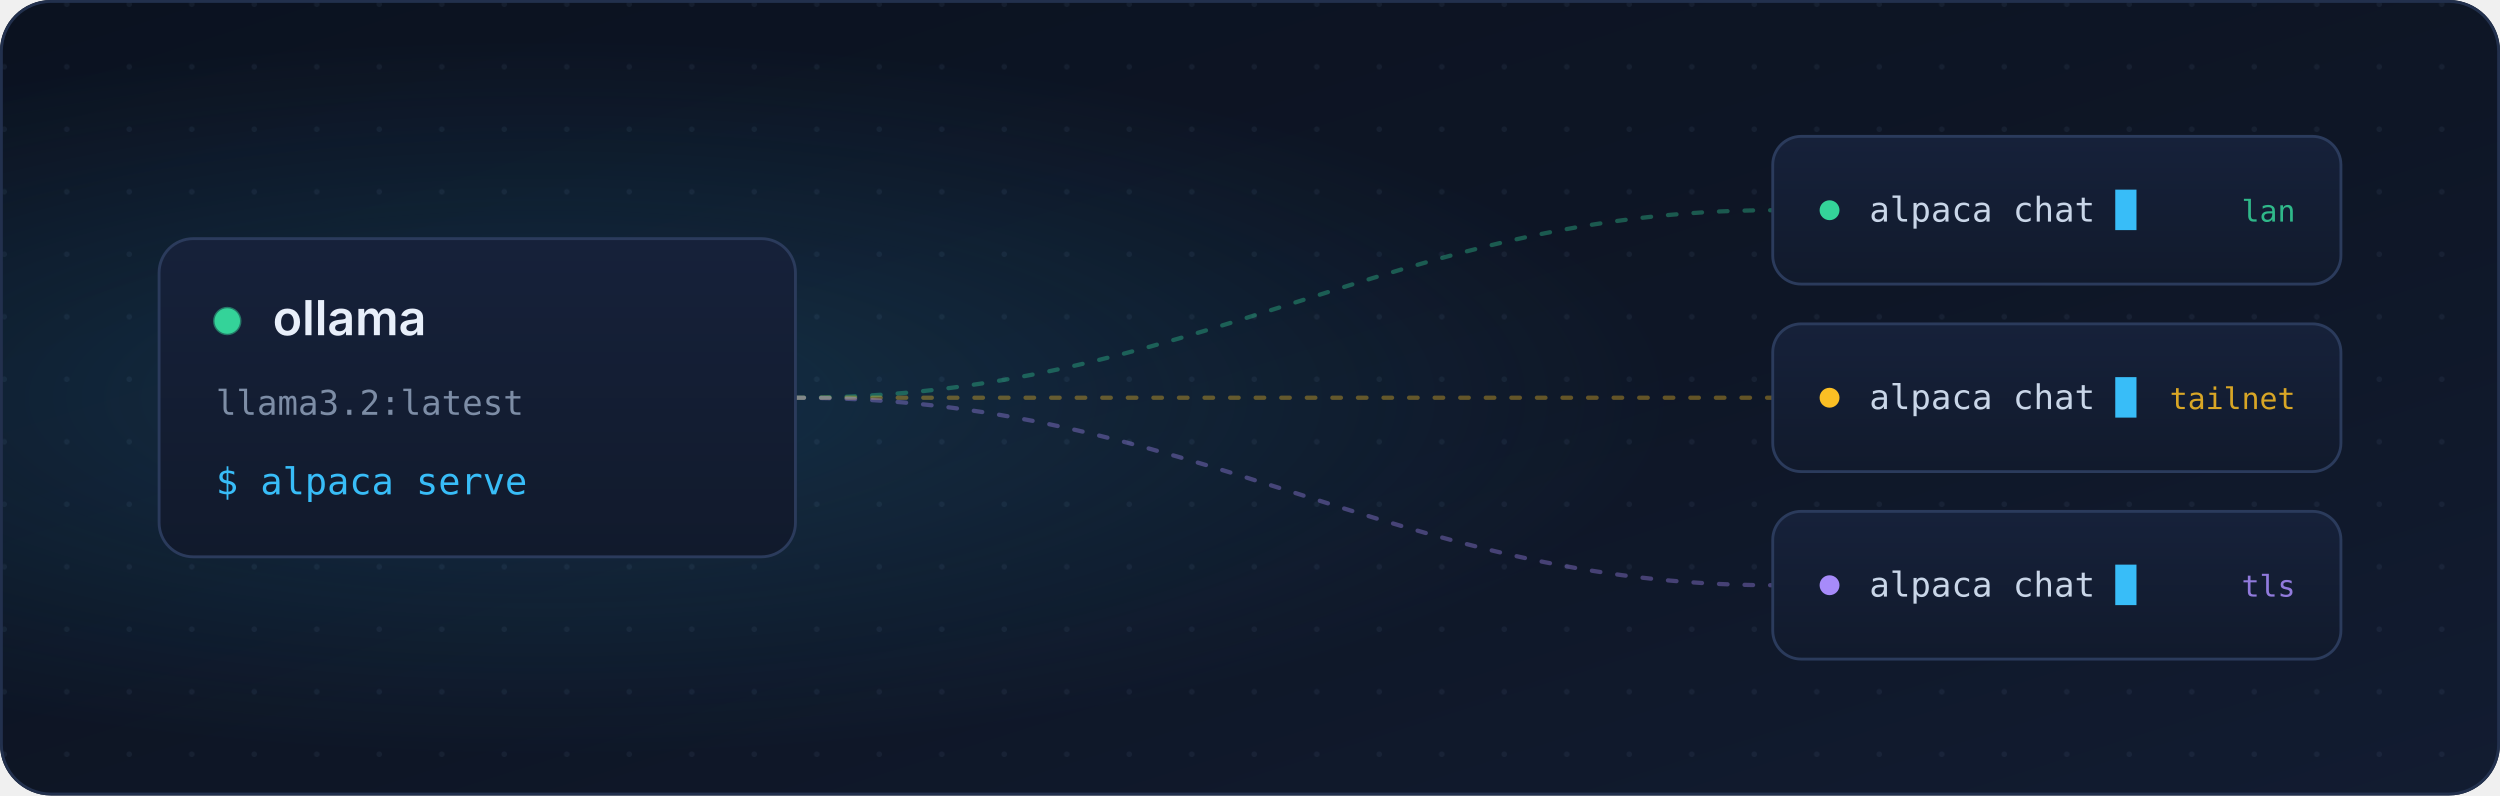
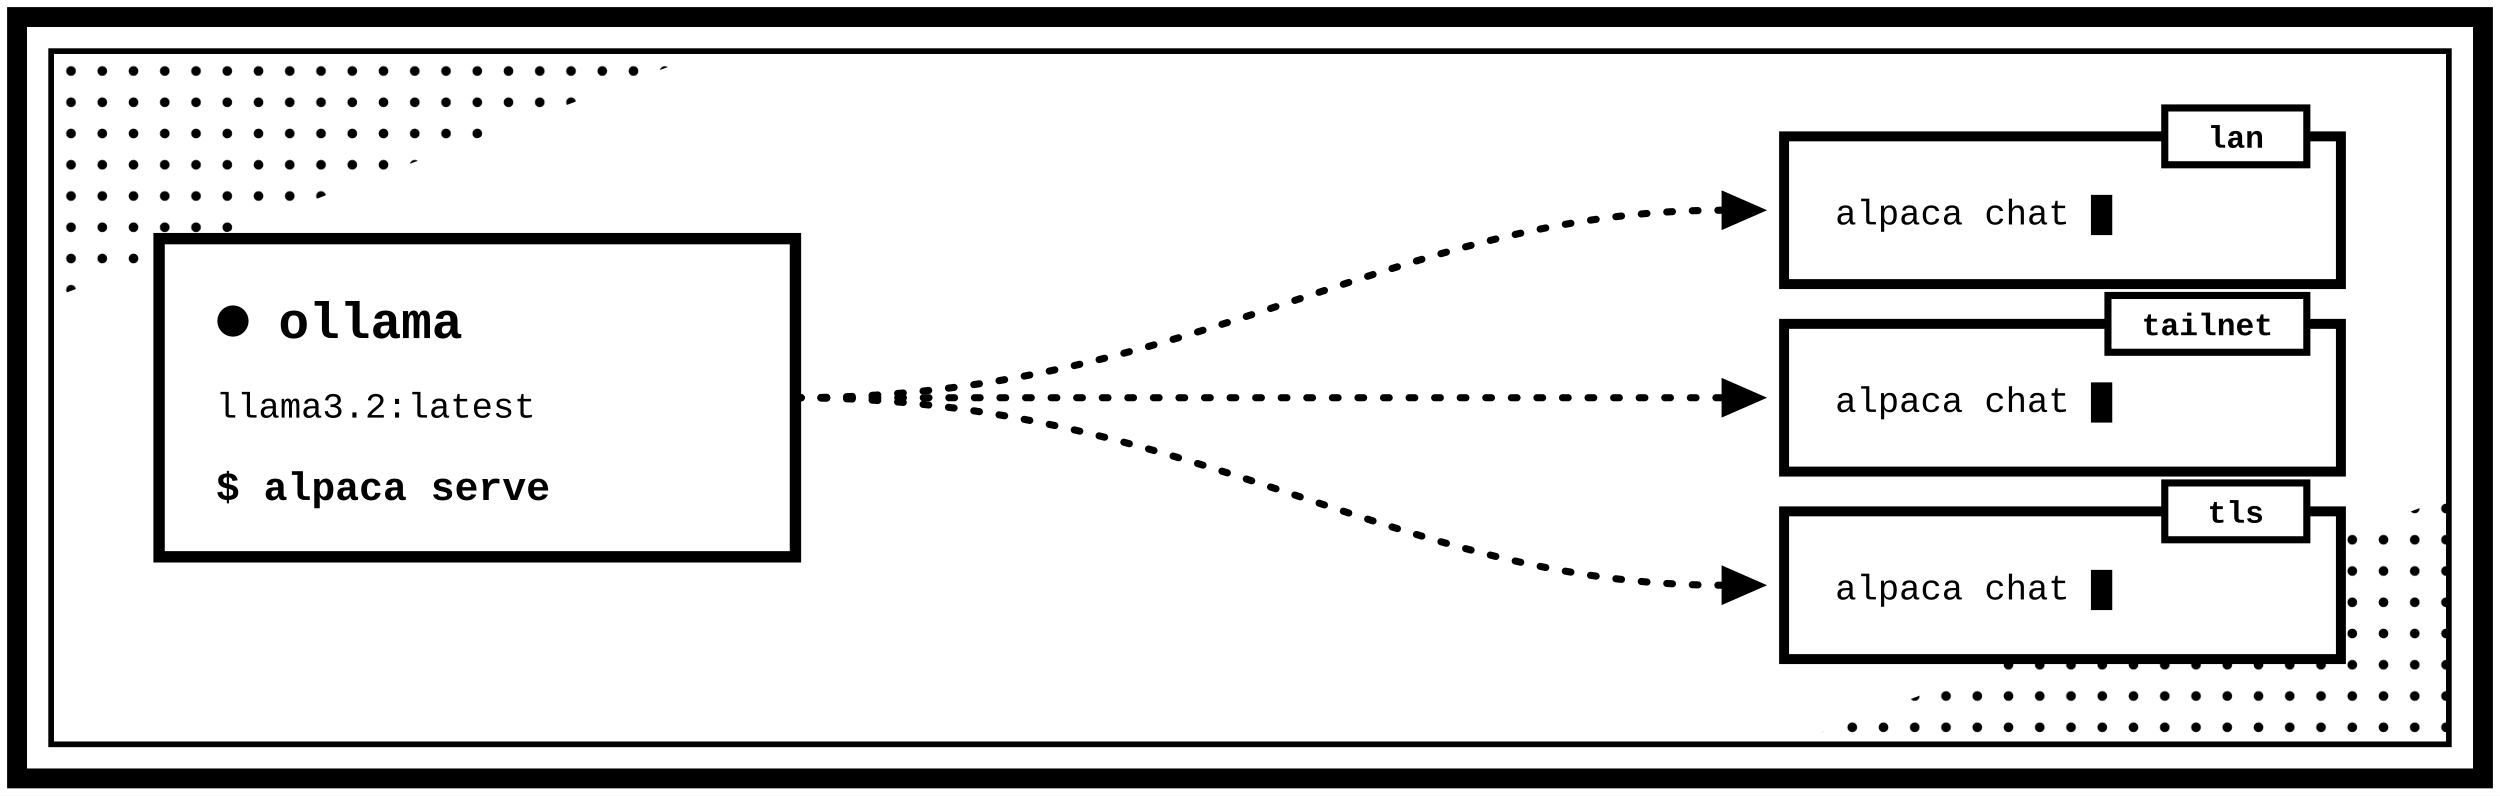
<svg xmlns="http://www.w3.org/2000/svg" viewBox="0 0 880 280" width="880" height="280" role="img" aria-label="alpaca: a machine running ollama streaming tokens to client terminals over lan, tailnet, and tls">
  <defs>
-     <linearGradient id="panel" x1="0" y1="0" x2="1" y2="1">
-       <stop offset="0%" stop-color="#0B1220" />
-       <stop offset="55%" stop-color="#0E1626" />
-       <stop offset="100%" stop-color="#121C31" />
-     </linearGradient>
-     <radialGradient id="glow" cx="22%" cy="50%" r="45%">
-       <stop offset="0%" stop-color="#38BDF8" stop-opacity="0.16" />
-       <stop offset="100%" stop-color="#38BDF8" stop-opacity="0" />
-     </radialGradient>
-     <linearGradient id="cardFace" x1="0" y1="0" x2="0" y2="1">
-       <stop offset="0%" stop-color="#16213A" />
-       <stop offset="100%" stop-color="#111A2C" />
-     </linearGradient>
-     <pattern id="dots" width="22" height="22" patternUnits="userSpaceOnUse">
-       <circle cx="1.5" cy="1.5" r="1" fill="#8FB3D9" fill-opacity="0.07" />
+     <pattern id="tone" width="11" height="11" patternUnits="userSpaceOnUse">
+       <circle cx="3" cy="3" r="1.7" fill="#000" />
    </pattern>
+     <clipPath id="page">
+       <rect x="18" y="18" width="844" height="244" />
+     </clipPath>
  </defs>
-   <rect width="880" height="280" rx="18" fill="url(#panel)" />
-   <rect width="880" height="280" rx="18" fill="url(#dots)" />
-   <rect width="880" height="280" rx="18" fill="url(#glow)" />
-   <rect x="0.5" y="0.5" width="879" height="279" rx="17.5" fill="none" stroke="#22304D" />
-   <g fill="none" stroke-width="1.5" stroke-dasharray="3 6" stroke-linecap="round">
-     <path d="M280,140 C 420,140 490,74 624,74" stroke="#34D399" stroke-opacity="0.36" />
-     <path d="M280,140 L 624,140" stroke="#FBBF24" stroke-opacity="0.36" />
-     <path d="M280,140 C 420,140 490,206 624,206" stroke="#A78BFA" stroke-opacity="0.36" />
+   <rect width="880" height="280" fill="#fff" />
+   <g clip-path="url(#page)">
+     <polygon points="18,18 250,18 18,105" fill="url(#tone)" />
+     <polygon points="862,262 862,175 630,262" fill="url(#tone)" />
  </g>
-   <g>
-     <circle r="3.6" opacity="0" fill="#34D399">
-       <animateMotion dur="2.7s" begin="0s" repeatCount="indefinite" path="M280,140 C 420,140 490,74 624,74" />
+   <g fill="none" stroke="#000" stroke-width="2.5" stroke-dasharray="2 7" stroke-linecap="round">
+     <path d="M280,140 C 420,140 490,74 606,74" />
+     <path d="M280,140 L 606,140" />
+     <path d="M280,140 C 420,140 490,206 606,206" />
+   </g>
+   <g fill="#000">
+     <polygon points="622,74 606,67 606,81" />
+     <polygon points="622,140 606,133 606,147" />
+     <polygon points="622,206 606,199 606,213" />
+   </g>
+   <g fill="#000">
+     <circle r="4" opacity="0">
+       <animateMotion dur="2.7s" begin="0s" repeatCount="indefinite" path="M280,140 C 420,140 490,74 606,74" />
      <animate attributeName="opacity" dur="2.7s" begin="0s" repeatCount="indefinite" values="0;1;1;0" keyTimes="0;0.12;0.86;1" />
    </circle>
-     <circle r="3.6" opacity="0" fill="#34D399">
-       <animateMotion dur="2.7s" begin="0.9s" repeatCount="indefinite" path="M280,140 C 420,140 490,74 624,74" />
+     <circle r="4" opacity="0">
+       <animateMotion dur="2.7s" begin="1.35s" repeatCount="indefinite" path="M280,140 C 420,140 490,74 606,74" />
+       <animate attributeName="opacity" dur="2.7s" begin="1.35s" repeatCount="indefinite" values="0;1;1;0" keyTimes="0;0.12;0.86;1" />
+     </circle>
+     <circle r="4" opacity="0">
+       <animateMotion dur="2.7s" begin="0.45s" repeatCount="indefinite" path="M280,140 L 606,140" />
+       <animate attributeName="opacity" dur="2.7s" begin="0.45s" repeatCount="indefinite" values="0;1;1;0" keyTimes="0;0.12;0.86;1" />
+     </circle>
+     <circle r="4" opacity="0">
+       <animateMotion dur="2.7s" begin="1.8s" repeatCount="indefinite" path="M280,140 L 606,140" />
+       <animate attributeName="opacity" dur="2.7s" begin="1.8s" repeatCount="indefinite" values="0;1;1;0" keyTimes="0;0.12;0.86;1" />
+     </circle>
+     <circle r="4" opacity="0">
+       <animateMotion dur="2.7s" begin="0.9s" repeatCount="indefinite" path="M280,140 C 420,140 490,206 606,206" />
      <animate attributeName="opacity" dur="2.7s" begin="0.9s" repeatCount="indefinite" values="0;1;1;0" keyTimes="0;0.12;0.86;1" />
    </circle>
-     <circle r="3.6" opacity="0" fill="#34D399">
-       <animateMotion dur="2.7s" begin="1.8s" repeatCount="indefinite" path="M280,140 C 420,140 490,74 624,74" />
-       <animate attributeName="opacity" dur="2.7s" begin="1.8s" repeatCount="indefinite" values="0;1;1;0" keyTimes="0;0.12;0.86;1" />
-     </circle>
-     <circle r="3.6" opacity="0" fill="#FBBF24">
-       <animateMotion dur="2.7s" begin="0.35s" repeatCount="indefinite" path="M280,140 L 624,140" />
-       <animate attributeName="opacity" dur="2.7s" begin="0.35s" repeatCount="indefinite" values="0;1;1;0" keyTimes="0;0.12;0.86;1" />
-     </circle>
-     <circle r="3.6" opacity="0" fill="#FBBF24">
-       <animateMotion dur="2.7s" begin="1.25s" repeatCount="indefinite" path="M280,140 L 624,140" />
-       <animate attributeName="opacity" dur="2.7s" begin="1.25s" repeatCount="indefinite" values="0;1;1;0" keyTimes="0;0.12;0.86;1" />
-     </circle>
-     <circle r="3.6" opacity="0" fill="#FBBF24">
-       <animateMotion dur="2.7s" begin="2.15s" repeatCount="indefinite" path="M280,140 L 624,140" />
-       <animate attributeName="opacity" dur="2.7s" begin="2.15s" repeatCount="indefinite" values="0;1;1;0" keyTimes="0;0.12;0.86;1" />
-     </circle>
-     <circle r="3.6" opacity="0" fill="#A78BFA">
-       <animateMotion dur="2.7s" begin="0.6s" repeatCount="indefinite" path="M280,140 C 420,140 490,206 624,206" />
-       <animate attributeName="opacity" dur="2.7s" begin="0.6s" repeatCount="indefinite" values="0;1;1;0" keyTimes="0;0.12;0.86;1" />
-     </circle>
-     <circle r="3.6" opacity="0" fill="#A78BFA">
-       <animateMotion dur="2.7s" begin="1.5s" repeatCount="indefinite" path="M280,140 C 420,140 490,206 624,206" />
-       <animate attributeName="opacity" dur="2.7s" begin="1.5s" repeatCount="indefinite" values="0;1;1;0" keyTimes="0;0.12;0.86;1" />
-     </circle>
-     <circle r="3.6" opacity="0" fill="#A78BFA">
-       <animateMotion dur="2.7s" begin="2.4s" repeatCount="indefinite" path="M280,140 C 420,140 490,206 624,206" />
-       <animate attributeName="opacity" dur="2.7s" begin="2.4s" repeatCount="indefinite" values="0;1;1;0" keyTimes="0;0.12;0.86;1" />
+     <circle r="4" opacity="0">
+       <animateMotion dur="2.7s" begin="2.25s" repeatCount="indefinite" path="M280,140 C 420,140 490,206 606,206" />
+       <animate attributeName="opacity" dur="2.7s" begin="2.25s" repeatCount="indefinite" values="0;1;1;0" keyTimes="0;0.12;0.86;1" />
    </circle>
  </g>
-   <g>
-     <rect x="56" y="84" width="224" height="112" rx="12" fill="url(#cardFace)" stroke="#2B3B5C" />
-     <circle cx="80" cy="113" r="4.5" fill="#34D399">
+   <g font-family="ui-monospace, 'Cascadia Mono', 'Courier New', monospace">
+     <rect x="56" y="84" width="224" height="112" fill="#fff" stroke="#000" stroke-width="4" />
+     <circle cx="82" cy="113" r="5" fill="#000">
      <animate attributeName="opacity" dur="2.4s" repeatCount="indefinite" values="1;0.35;1" keyTimes="0;0.5;1" />
    </circle>
-     <circle cx="80" cy="113" r="4.5" fill="none" stroke="#34D399" stroke-opacity="0.5">
-       <animate attributeName="r" dur="2.4s" repeatCount="indefinite" values="4.5;11;4.5" />
-       <animate attributeName="stroke-opacity" dur="2.4s" repeatCount="indefinite" values="0.5;0;0.5" />
+     <circle cx="82" cy="113" r="5" fill="none" stroke="#000">
+       <animate attributeName="r" dur="2.4s" repeatCount="indefinite" values="5;12;5" />
+       <animate attributeName="opacity" dur="2.4s" repeatCount="indefinite" values="0.6;0;0.6" />
    </circle>
-     <text x="96" y="118" font-family="ui-sans-serif, -apple-system, 'Segoe UI', Inter, system-ui, sans-serif" font-size="17" font-weight="600" fill="#E8EFFA">ollama</text>
-     <text x="76" y="146" font-family="ui-monospace, 'SF Mono', Menlo, Consolas, monospace" font-size="12" fill="#7D8DA6">llama3.2:latest</text>
-     <text x="76" y="174" font-family="ui-monospace, 'SF Mono', Menlo, Consolas, monospace" font-size="13" fill="#38BDF8">$ alpaca serve</text>
+     <text x="98" y="119" font-size="18" font-weight="800" fill="#000">ollama</text>
+     <text x="76" y="147" font-size="12.5" fill="#000">llama3.2:latest</text>
+     <text x="76" y="176" font-size="14" font-weight="700" fill="#000">$ alpaca serve</text>
  </g>
-   <g font-family="ui-monospace, 'SF Mono', Menlo, Consolas, monospace">
-     <g>
-       <rect x="624" y="48" width="200" height="52" rx="10" fill="url(#cardFace)" stroke="#2B3B5C" />
-       <circle cx="644" cy="74" r="3.5" fill="#34D399" />
-       <text x="658" y="78" font-size="12" fill="#C9D6E8">alpaca chat <tspan fill="#38BDF8">█<animate attributeName="opacity" dur="1.1s" begin="0s" repeatCount="indefinite" values="1;1;0;0" keyTimes="0;0.5;0.5;1" />
-         </tspan>
-       </text>
-       <text x="808" y="78" font-size="10.5" fill="#34D399" fill-opacity="0.85" text-anchor="end">lan</text>
-     </g>
-     <g>
-       <rect x="624" y="114" width="200" height="52" rx="10" fill="url(#cardFace)" stroke="#2B3B5C" />
-       <circle cx="644" cy="140" r="3.5" fill="#FBBF24" />
-       <text x="658" y="144" font-size="12" fill="#C9D6E8">alpaca chat <tspan fill="#38BDF8">█<animate attributeName="opacity" dur="1.1s" begin="0.37s" repeatCount="indefinite" values="1;1;0;0" keyTimes="0;0.5;0.5;1" />
-         </tspan>
-       </text>
-       <text x="808" y="144" font-size="10.5" fill="#FBBF24" fill-opacity="0.85" text-anchor="end">tailnet</text>
-     </g>
-     <g>
-       <rect x="624" y="180" width="200" height="52" rx="10" fill="url(#cardFace)" stroke="#2B3B5C" />
-       <circle cx="644" cy="206" r="3.5" fill="#A78BFA" />
-       <text x="658" y="210" font-size="12" fill="#C9D6E8">alpaca chat <tspan fill="#38BDF8">█<animate attributeName="opacity" dur="1.1s" begin="0.74s" repeatCount="indefinite" values="1;1;0;0" keyTimes="0;0.5;0.5;1" />
-         </tspan>
-       </text>
-       <text x="808" y="210" font-size="10.5" fill="#A78BFA" fill-opacity="0.85" text-anchor="end">tls</text>
-     </g>
+   <g font-family="ui-monospace, 'Cascadia Mono', 'Courier New', monospace" font-size="12.5">
+     <rect x="628" y="48" width="196" height="52" fill="#fff" stroke="#000" stroke-width="3.5" />
+     <text x="646" y="79" fill="#000">alpaca chat <tspan font-weight="700">█<animate attributeName="opacity" dur="1.1s" begin="0s" repeatCount="indefinite" values="1;1;0;0" keyTimes="0;0.5;0.5;1" />
+       </tspan>
+     </text>
+     <rect x="762" y="38" width="50" height="20" fill="#fff" stroke="#000" stroke-width="2.5" />
+     <text x="787" y="52" font-size="11" font-weight="700" fill="#000" text-anchor="middle">lan</text>
+     <rect x="628" y="114" width="196" height="52" fill="#fff" stroke="#000" stroke-width="3.5" />
+     <text x="646" y="145" fill="#000">alpaca chat <tspan font-weight="700">█<animate attributeName="opacity" dur="1.1s" begin="0.37s" repeatCount="indefinite" values="1;1;0;0" keyTimes="0;0.5;0.5;1" />
+       </tspan>
+     </text>
+     <rect x="742" y="104" width="70" height="20" fill="#fff" stroke="#000" stroke-width="2.5" />
+     <text x="777" y="118" font-size="11" font-weight="700" fill="#000" text-anchor="middle">tailnet</text>
+     <rect x="628" y="180" width="196" height="52" fill="#fff" stroke="#000" stroke-width="3.5" />
+     <text x="646" y="211" fill="#000">alpaca chat <tspan font-weight="700">█<animate attributeName="opacity" dur="1.1s" begin="0.74s" repeatCount="indefinite" values="1;1;0;0" keyTimes="0;0.5;0.5;1" />
+       </tspan>
+     </text>
+     <rect x="762" y="170" width="50" height="20" fill="#fff" stroke="#000" stroke-width="2.5" />
+     <text x="787" y="184" font-size="11" font-weight="700" fill="#000" text-anchor="middle">tls</text>
  </g>
+   <rect x="6" y="6" width="868" height="268" fill="none" stroke="#000" stroke-width="7" />
+   <rect x="18" y="18" width="844" height="244" fill="none" stroke="#000" stroke-width="2" />
</svg>
